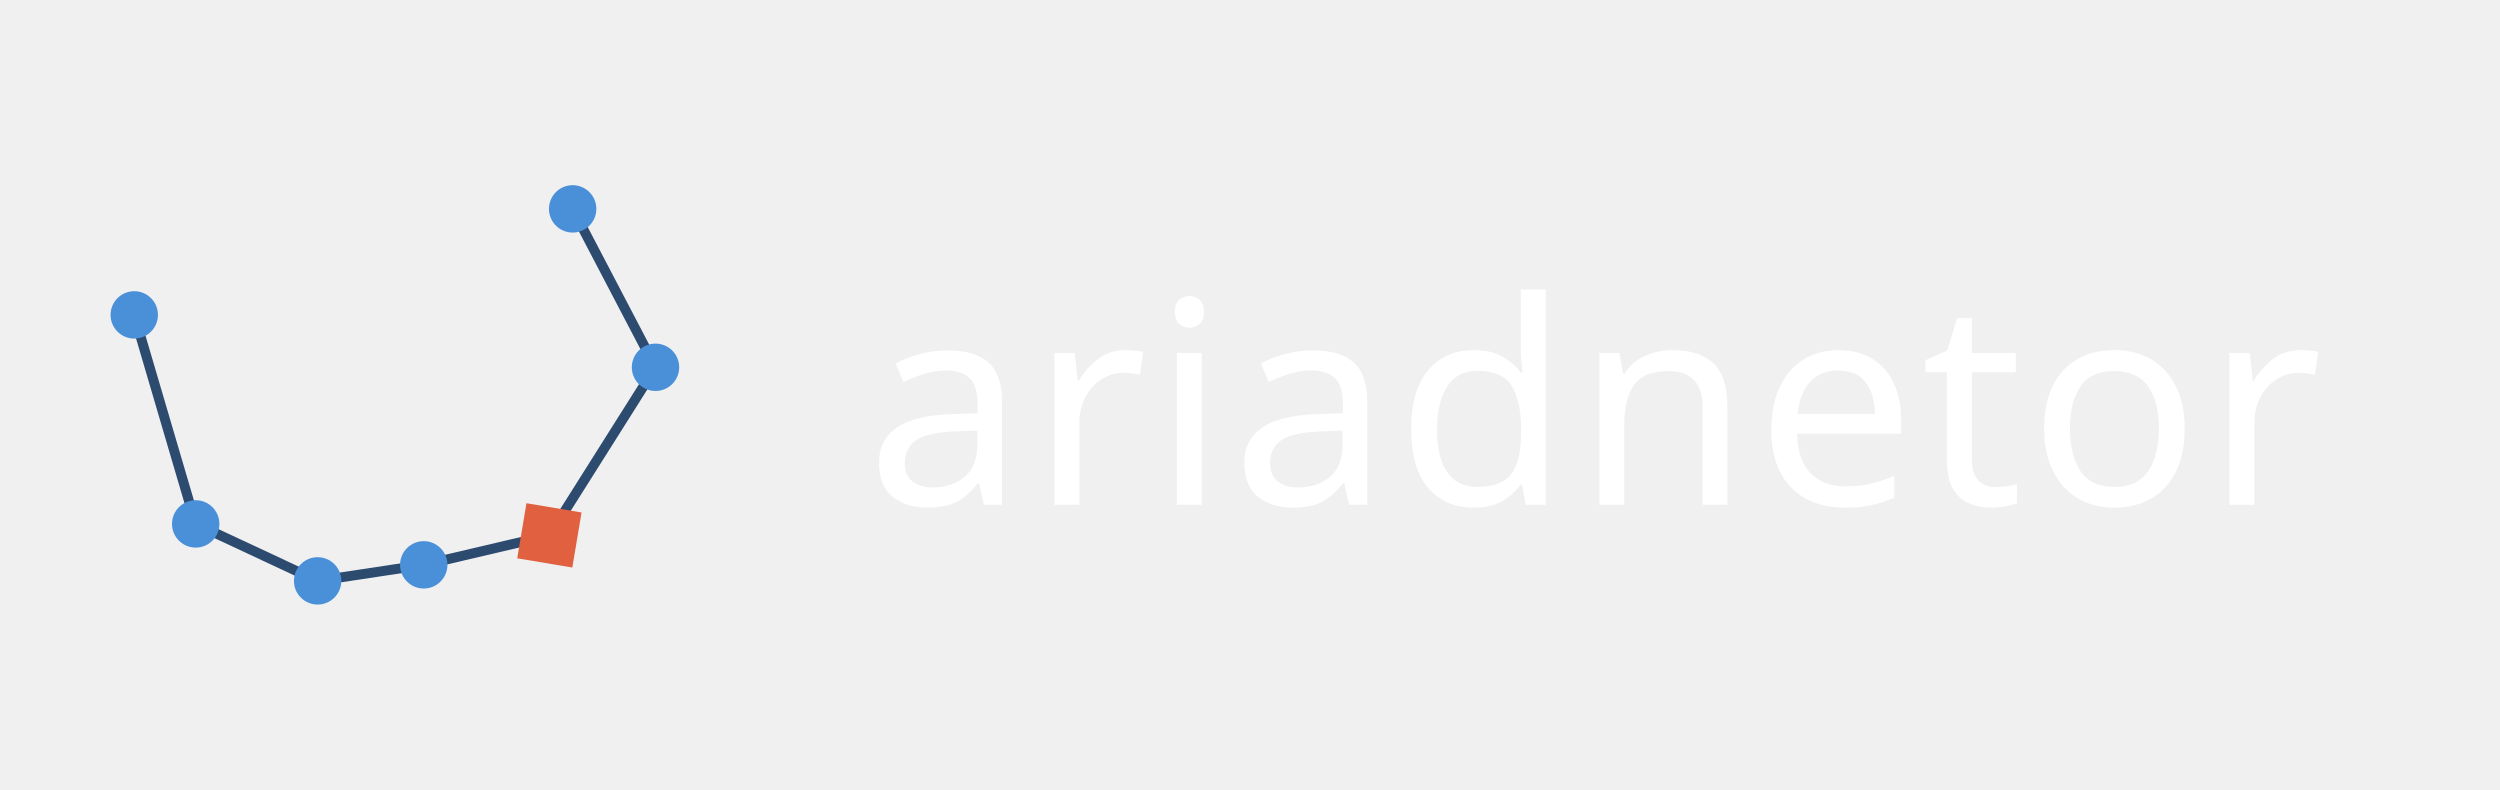
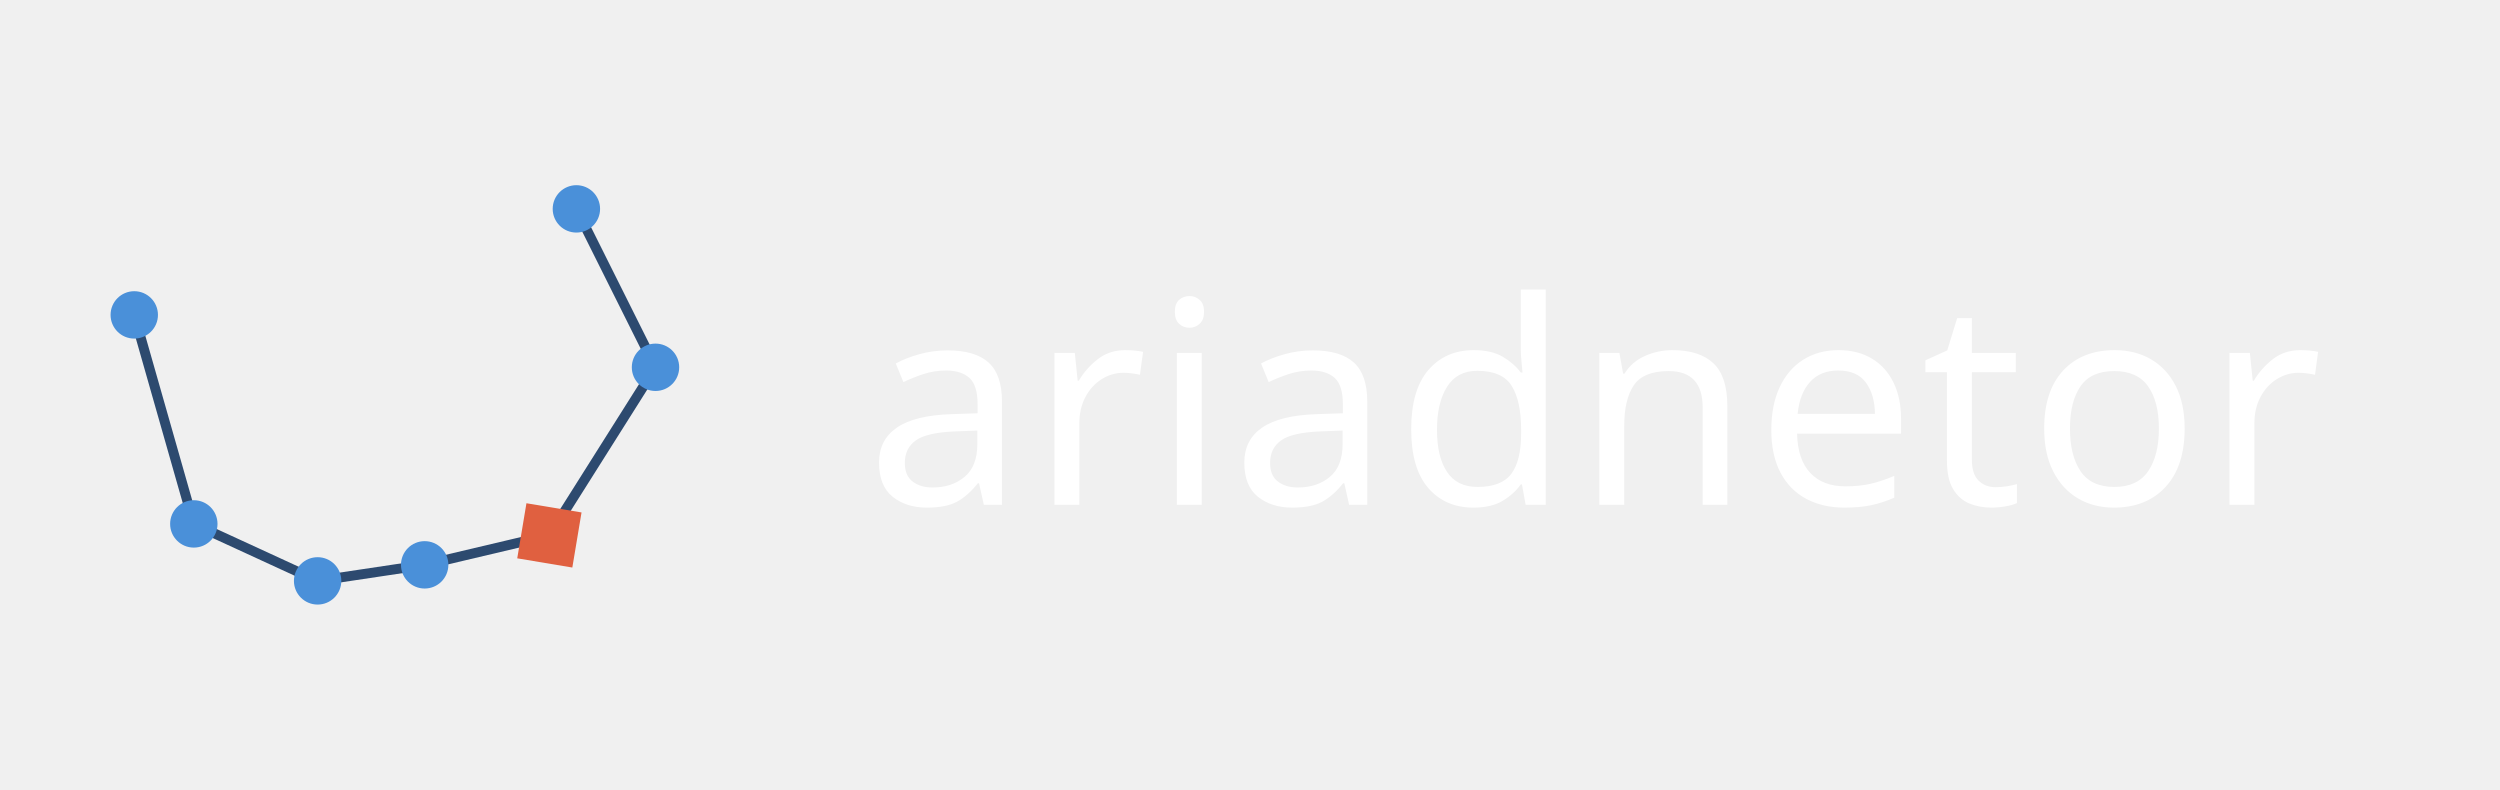
<svg xmlns="http://www.w3.org/2000/svg" viewBox="0 0 918 290" width="918" height="290">
  <g stroke="#2d4a6f" stroke-width="3.62" fill="none" stroke-linecap="round" stroke-linejoin="round">
-     <path d="M 210.28,76.70 L 240.70,134.87 L 201.74,196.59 L 155.60,207.41 L 116.63,213.30 L 71.86,192.38 L 49.30,115.63" />
+     <path d="M 211.65,76.70 L 240.70,134.87 L 201.74,196.59 L 155.94,207.41 L 116.63,213.30 L 71.17,192.38 L 49.30,115.63" />
  </g>
-   <circle cx="210.28" cy="76.70" r="8.70" fill="#4a90d9" />
+   <circle cx="211.65" cy="76.70" r="8.70" fill="#4a90d9" />
  <circle cx="240.70" cy="134.87" r="8.70" fill="#4a90d9" />
-   <circle cx="155.60" cy="207.41" r="8.70" fill="#4a90d9" />
+   <circle cx="155.94" cy="207.41" r="8.70" fill="#4a90d9" />
  <circle cx="116.63" cy="213.30" r="8.70" fill="#4a90d9" />
-   <circle cx="71.86" cy="192.38" r="8.70" fill="#4a90d9" />
+   <circle cx="71.17" cy="192.38" r="8.70" fill="#4a90d9" />
  <circle cx="49.30" cy="115.63" r="8.70" fill="#4a90d9" />
-   <polygon points="189.93,205.01 193.32,184.78 213.55,188.18 210.15,208.40" fill="#e06040" stroke-linejoin="round" />
+   <polygon points="189.93,205.02 193.31,184.79 213.54,188.17 210.16,208.40" fill="#e06040" stroke-linejoin="round" />
  <text x="318" y="145" font-family="'Lexend'" font-size="104" font-weight="500" style="letter-spacing: 2px;" text-anchor="start" dominant-baseline="central" fill="#ffffff">ariadnetor</text>
</svg>
